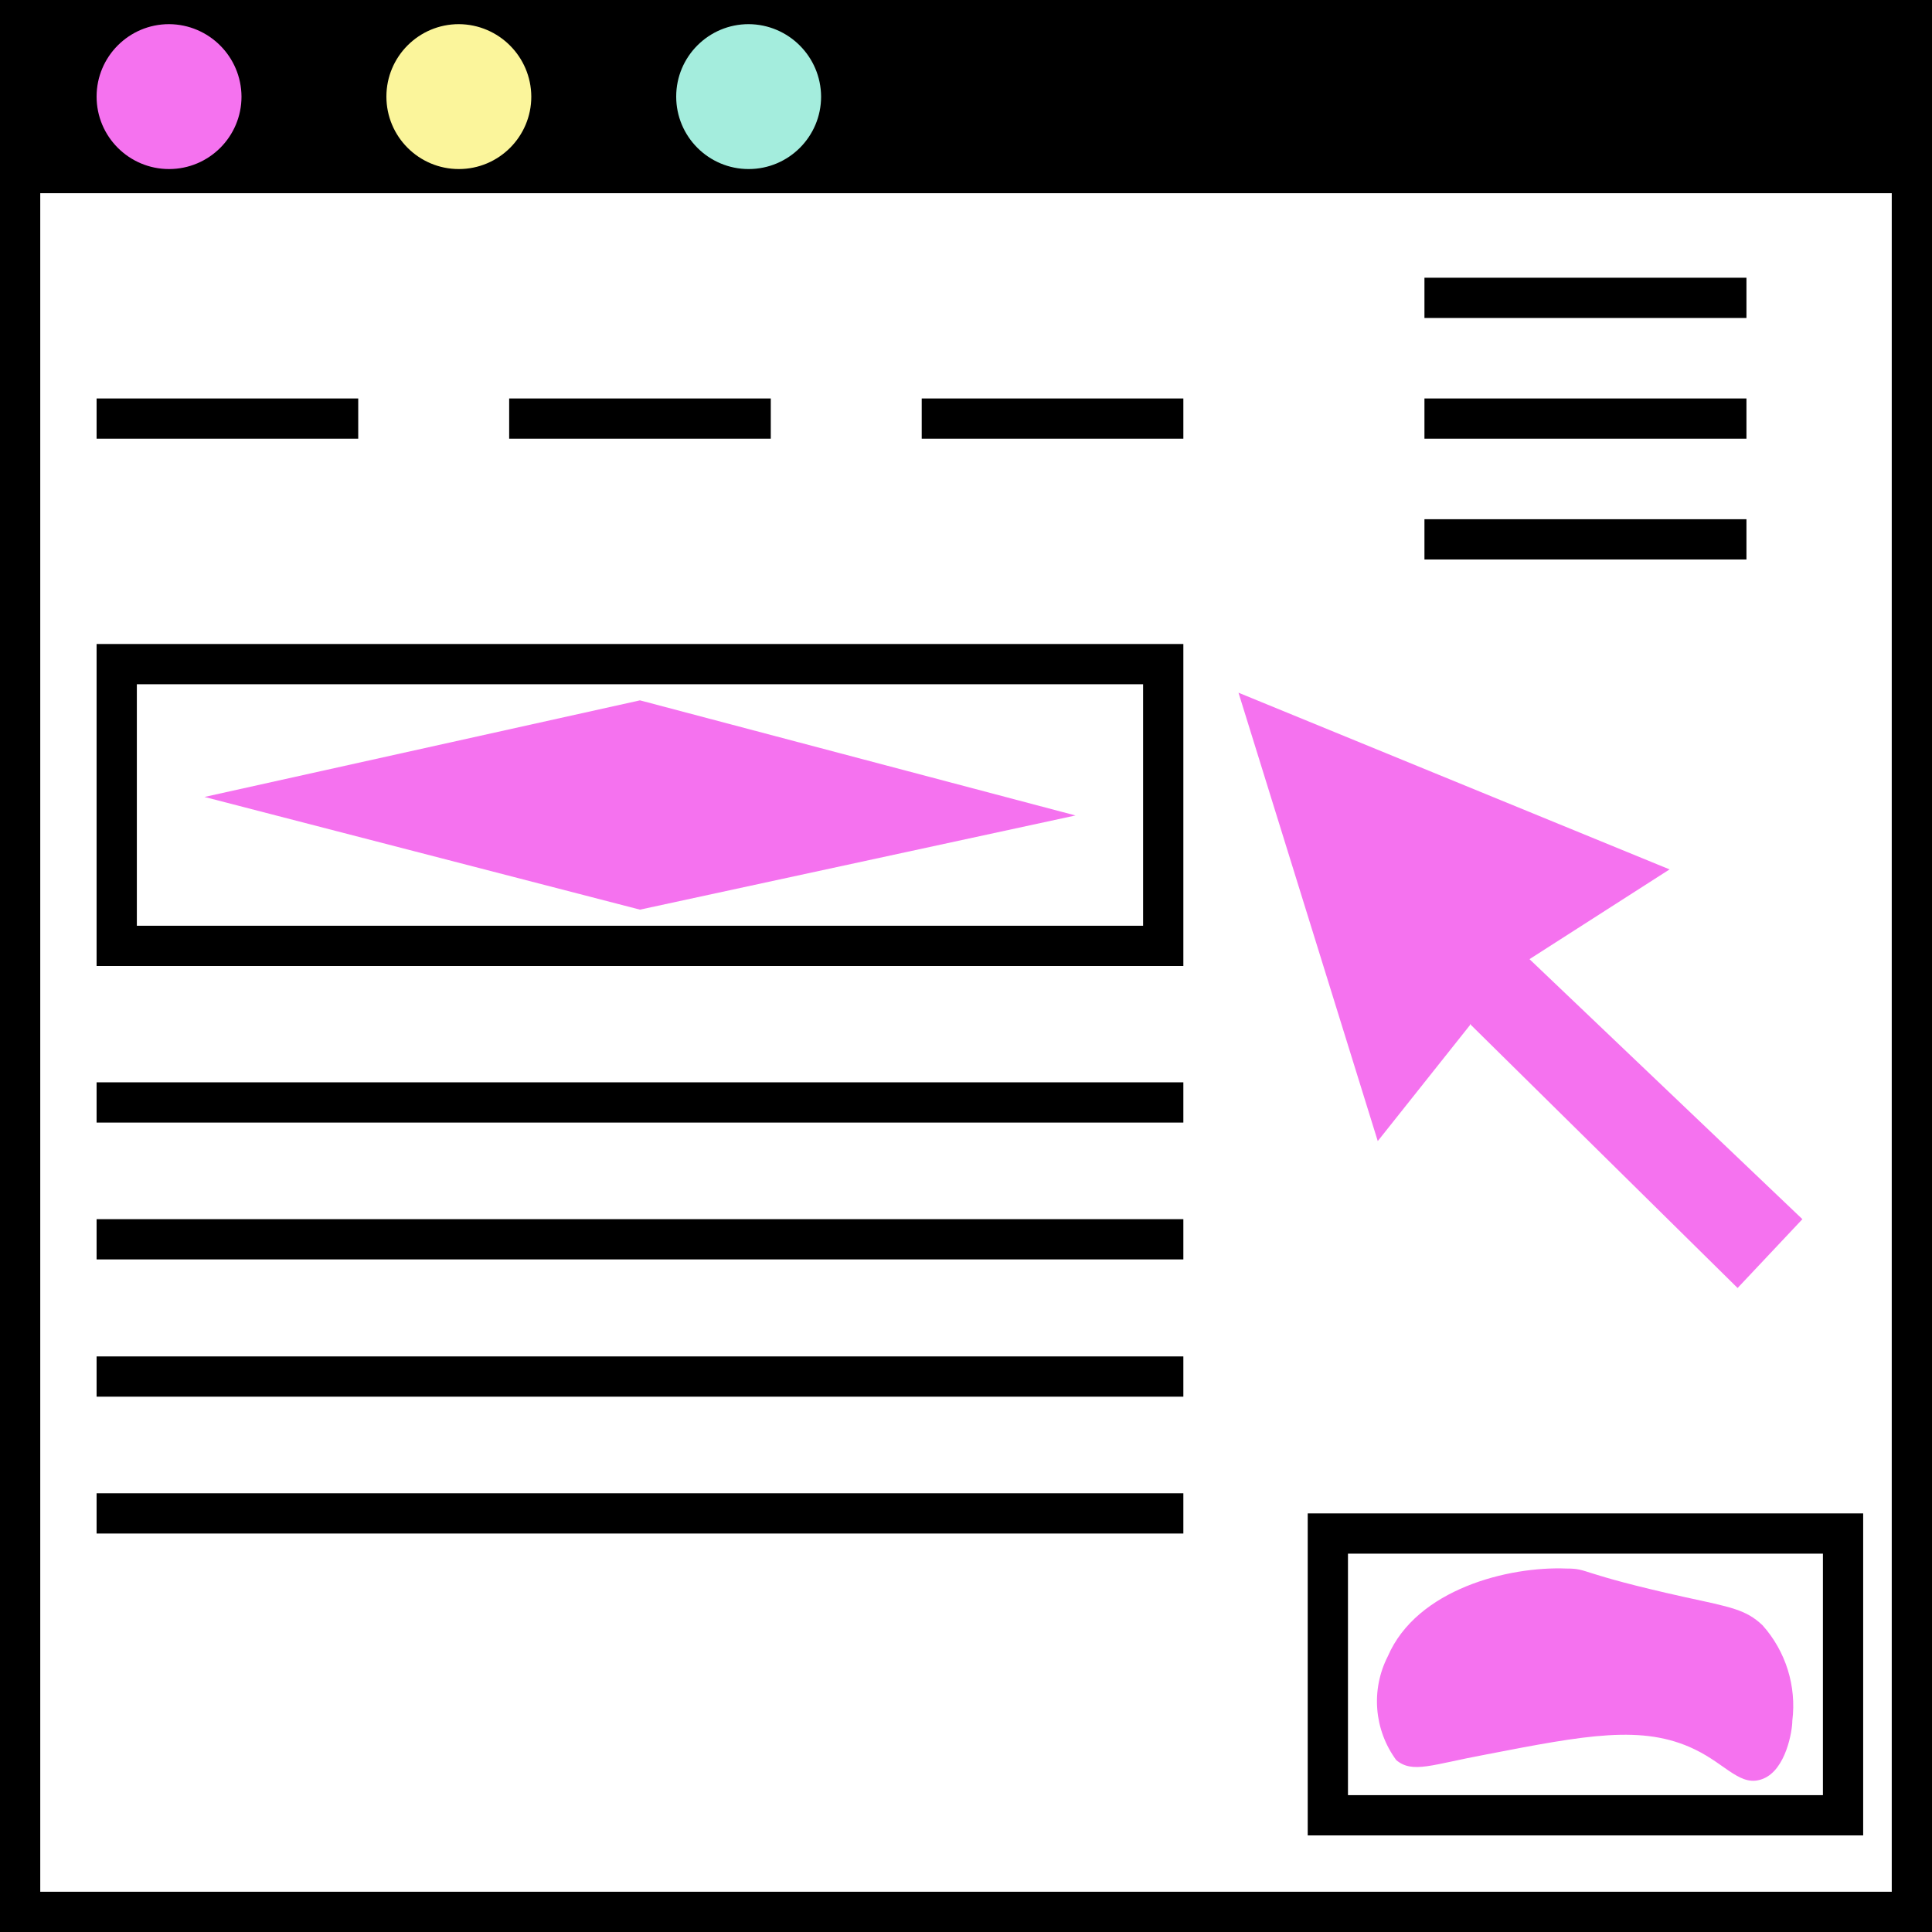
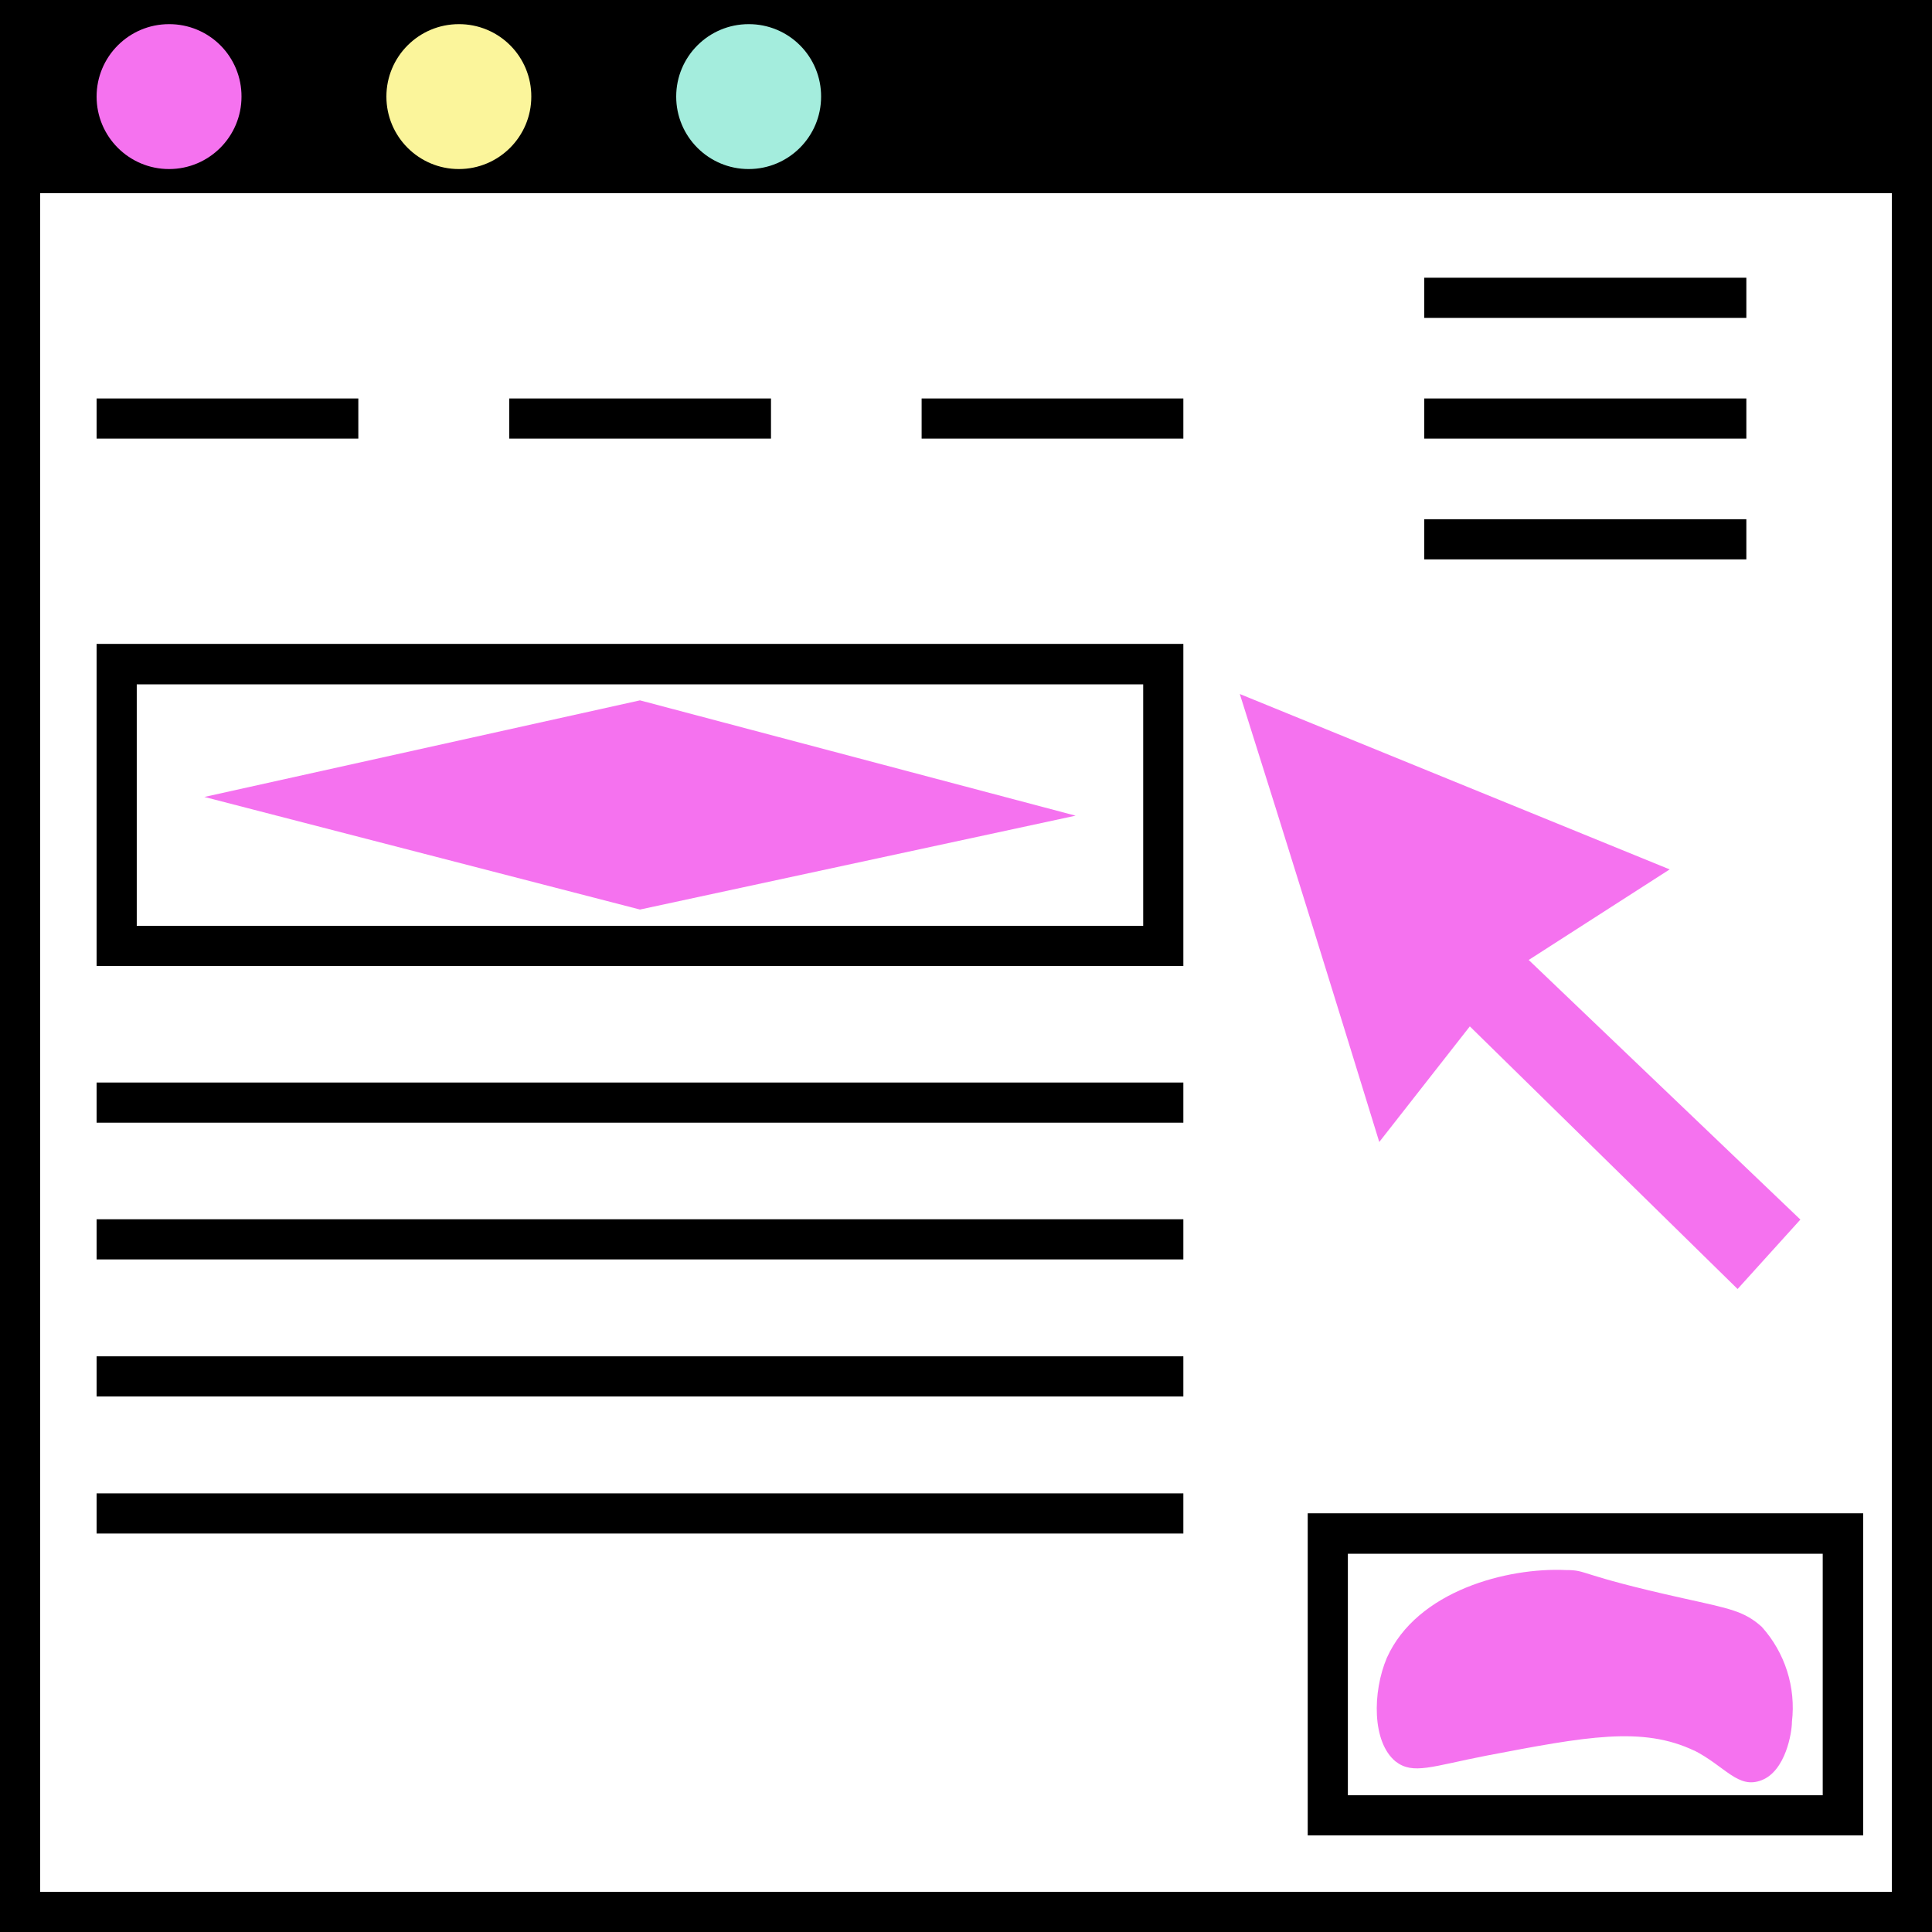
- <svg xmlns="http://www.w3.org/2000/svg" width="48" height="48">
-   <g data-name="Layer 2">
-     <path d="M0 0v48h48V0zm47 47H1V4.8h46z" />
-     <path d="M6 2.4A1.8 1.8 0 1 1 4.2.6 1.81 1.81 0 0 1 6 2.4" fill="#f572ef" />
-     <path d="M13.2 2.4A1.8 1.8 0 1 1 11.4.6a1.81 1.81 0 0 1 1.8 1.8" fill="#fbf59b" />
-     <path d="M20.4 2.4A1.8 1.8 0 1 1 18.6.6a1.81 1.81 0 0 1 1.8 1.8" fill="#a4eddd" />
-     <path d="M2.4 26.89h27v1h-27zM2.4 30.29h27v1h-27zM2.4 9.9h6.5v1H2.4zM12.65 9.9h6.5v1h-6.5zM22.9 9.9h6.5v1h-6.5zM35.39 6.9h8v1h-8zM35.39 9.9h8v1h-8zM35.39 12.9h8v1h-8zM2.4 37.1h27v1h-27zM2.4 33.7h27v1h-27zM28.4 23h-25v-6h25zm1-7h-27v8h27zM45.29 44.6h-11.8v-6h11.8zm1-7h-13.8v8h13.8z" />
-     <path d="m36.52 25.47-2.29 2.88-3.46-11.14 10.71 4.39L38 23.83l6.78 6.46L43.17 32l-6.65-6.56M42.1 43.46c-1.29-.62-2.7-.35-5.18.13-1.35.25-1.82.48-2.23.14a2.46 2.46 0 0 1-.21-2.58c.72-1.67 3-2.24 4.44-2.18.57 0 .24.11 2.94.71 1.15.25 1.52.31 1.93.7a3 3 0 0 1 .74 2.37c0 .26-.16 1.21-.72 1.44s-.9-.34-1.71-.73M15.9 17.4 5.08 19.8l10.82 2.8 10.82-2.34L15.9 17.4z" fill="#f572ef" />
+ <svg xmlns="http://www.w3.org/2000/svg" width="64" height="64" viewBox="0 0 64 64">
+   <g id="Layer_2" data-name="Layer 2">
+     <g id="Iconos">
+       <path d="M0,0V64H64V0ZM62.67,62.67H1.33V6.4H62.67Z" />
+       <path d="M8,3.2A2.4,2.4,0,1,1,5.6.8,2.39,2.39,0,0,1,8,3.2" fill="#f572ef" />
+       <path d="M17.6,3.2A2.4,2.4,0,1,1,15.2.8a2.39,2.39,0,0,1,2.4,2.4" fill="#fbf59b" />
+       <path d="M27.2,3.2A2.4,2.4,0,1,1,24.8.8a2.39,2.39,0,0,1,2.4,2.4" fill="#a4eddd" />
+       <rect x="3.2" y="35.86" width="36" height="1.33" />
+       <rect x="3.2" y="40.39" width="36" height="1.33" />
+       <rect x="3.2" y="13.2" width="8.67" height="1.33" />
+       <rect x="16.87" y="13.2" width="8.67" height="1.33" />
+       <rect x="30.53" y="13.2" width="8.67" height="1.33" />
+       <rect x="47.18" y="9.2" width="10.67" height="1.33" />
+       <rect x="47.18" y="13.2" width="10.67" height="1.33" />
+       <rect x="47.18" y="17.2" width="10.67" height="1.33" />
+       <rect x="3.2" y="49.47" width="36" height="1.33" />
+       <rect x="3.2" y="44.93" width="36" height="1.33" />
+       <path d="M37.87,30.67H4.53v-8H37.87Zm1.33-9.34H3.2V32h36Z" />
+       <path d="M60.38,59.47H44.65v-8H60.38Zm1.34-9.34H43.32V60.8h18.4Z" />
+       <path d="M48.69,34l-3,3.83c-1.54-5-3-9.72-4.62-14.84L55.31,28.8l-4.67,3,9,8.6L57.56,42.7,48.69,34" fill="#f572ef" />
+       <path d="M56.14,58c-1.73-.83-3.61-.47-6.91.16-1.8.35-2.42.64-3,.19-.78-.64-.77-2.29-.29-3.43,1-2.23,4-3,5.93-2.91.75,0,.31.14,3.91.94,1.53.34,2,.42,2.58.94a4,4,0,0,1,1,3.15c0,.36-.21,1.62-1,1.93s-1.2-.46-2.27-1" fill="#f572ef" />
+       <polygon points="21.2 23.2 6.77 26.4 21.2 30.13 35.63 27.02 21.2 23.2" fill="#f572ef" />
+     </g>
  </g>
</svg>
